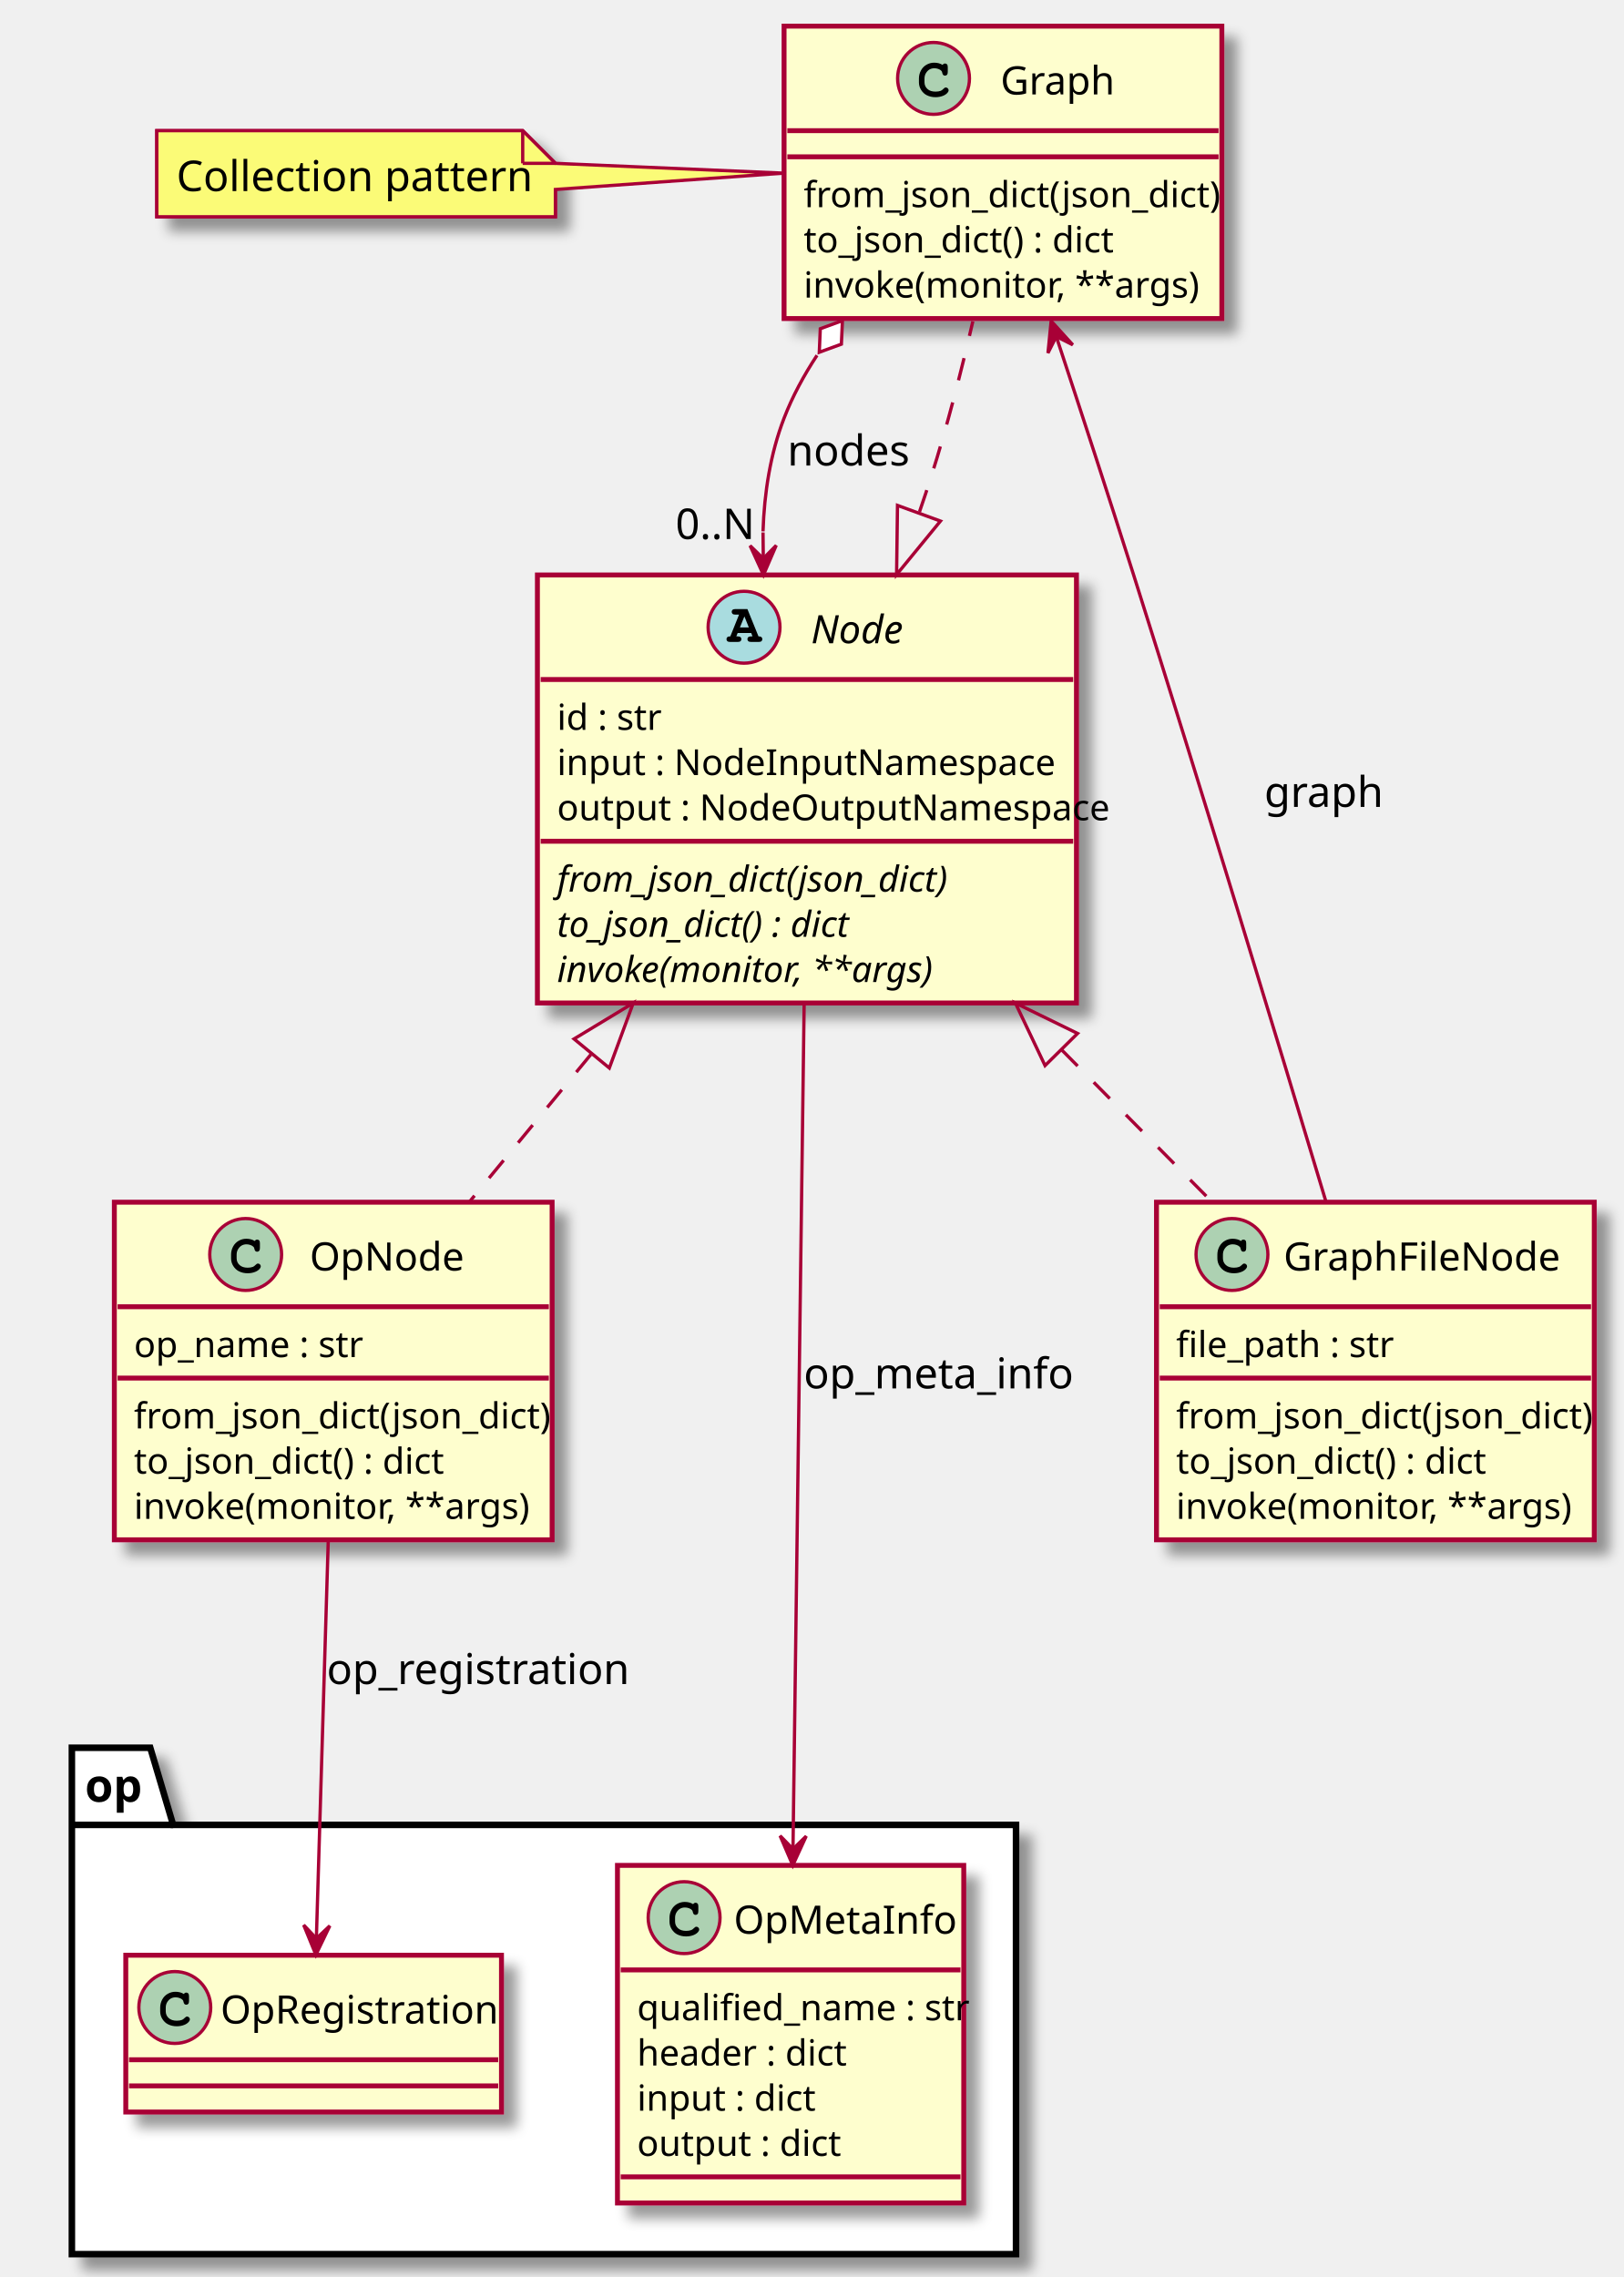
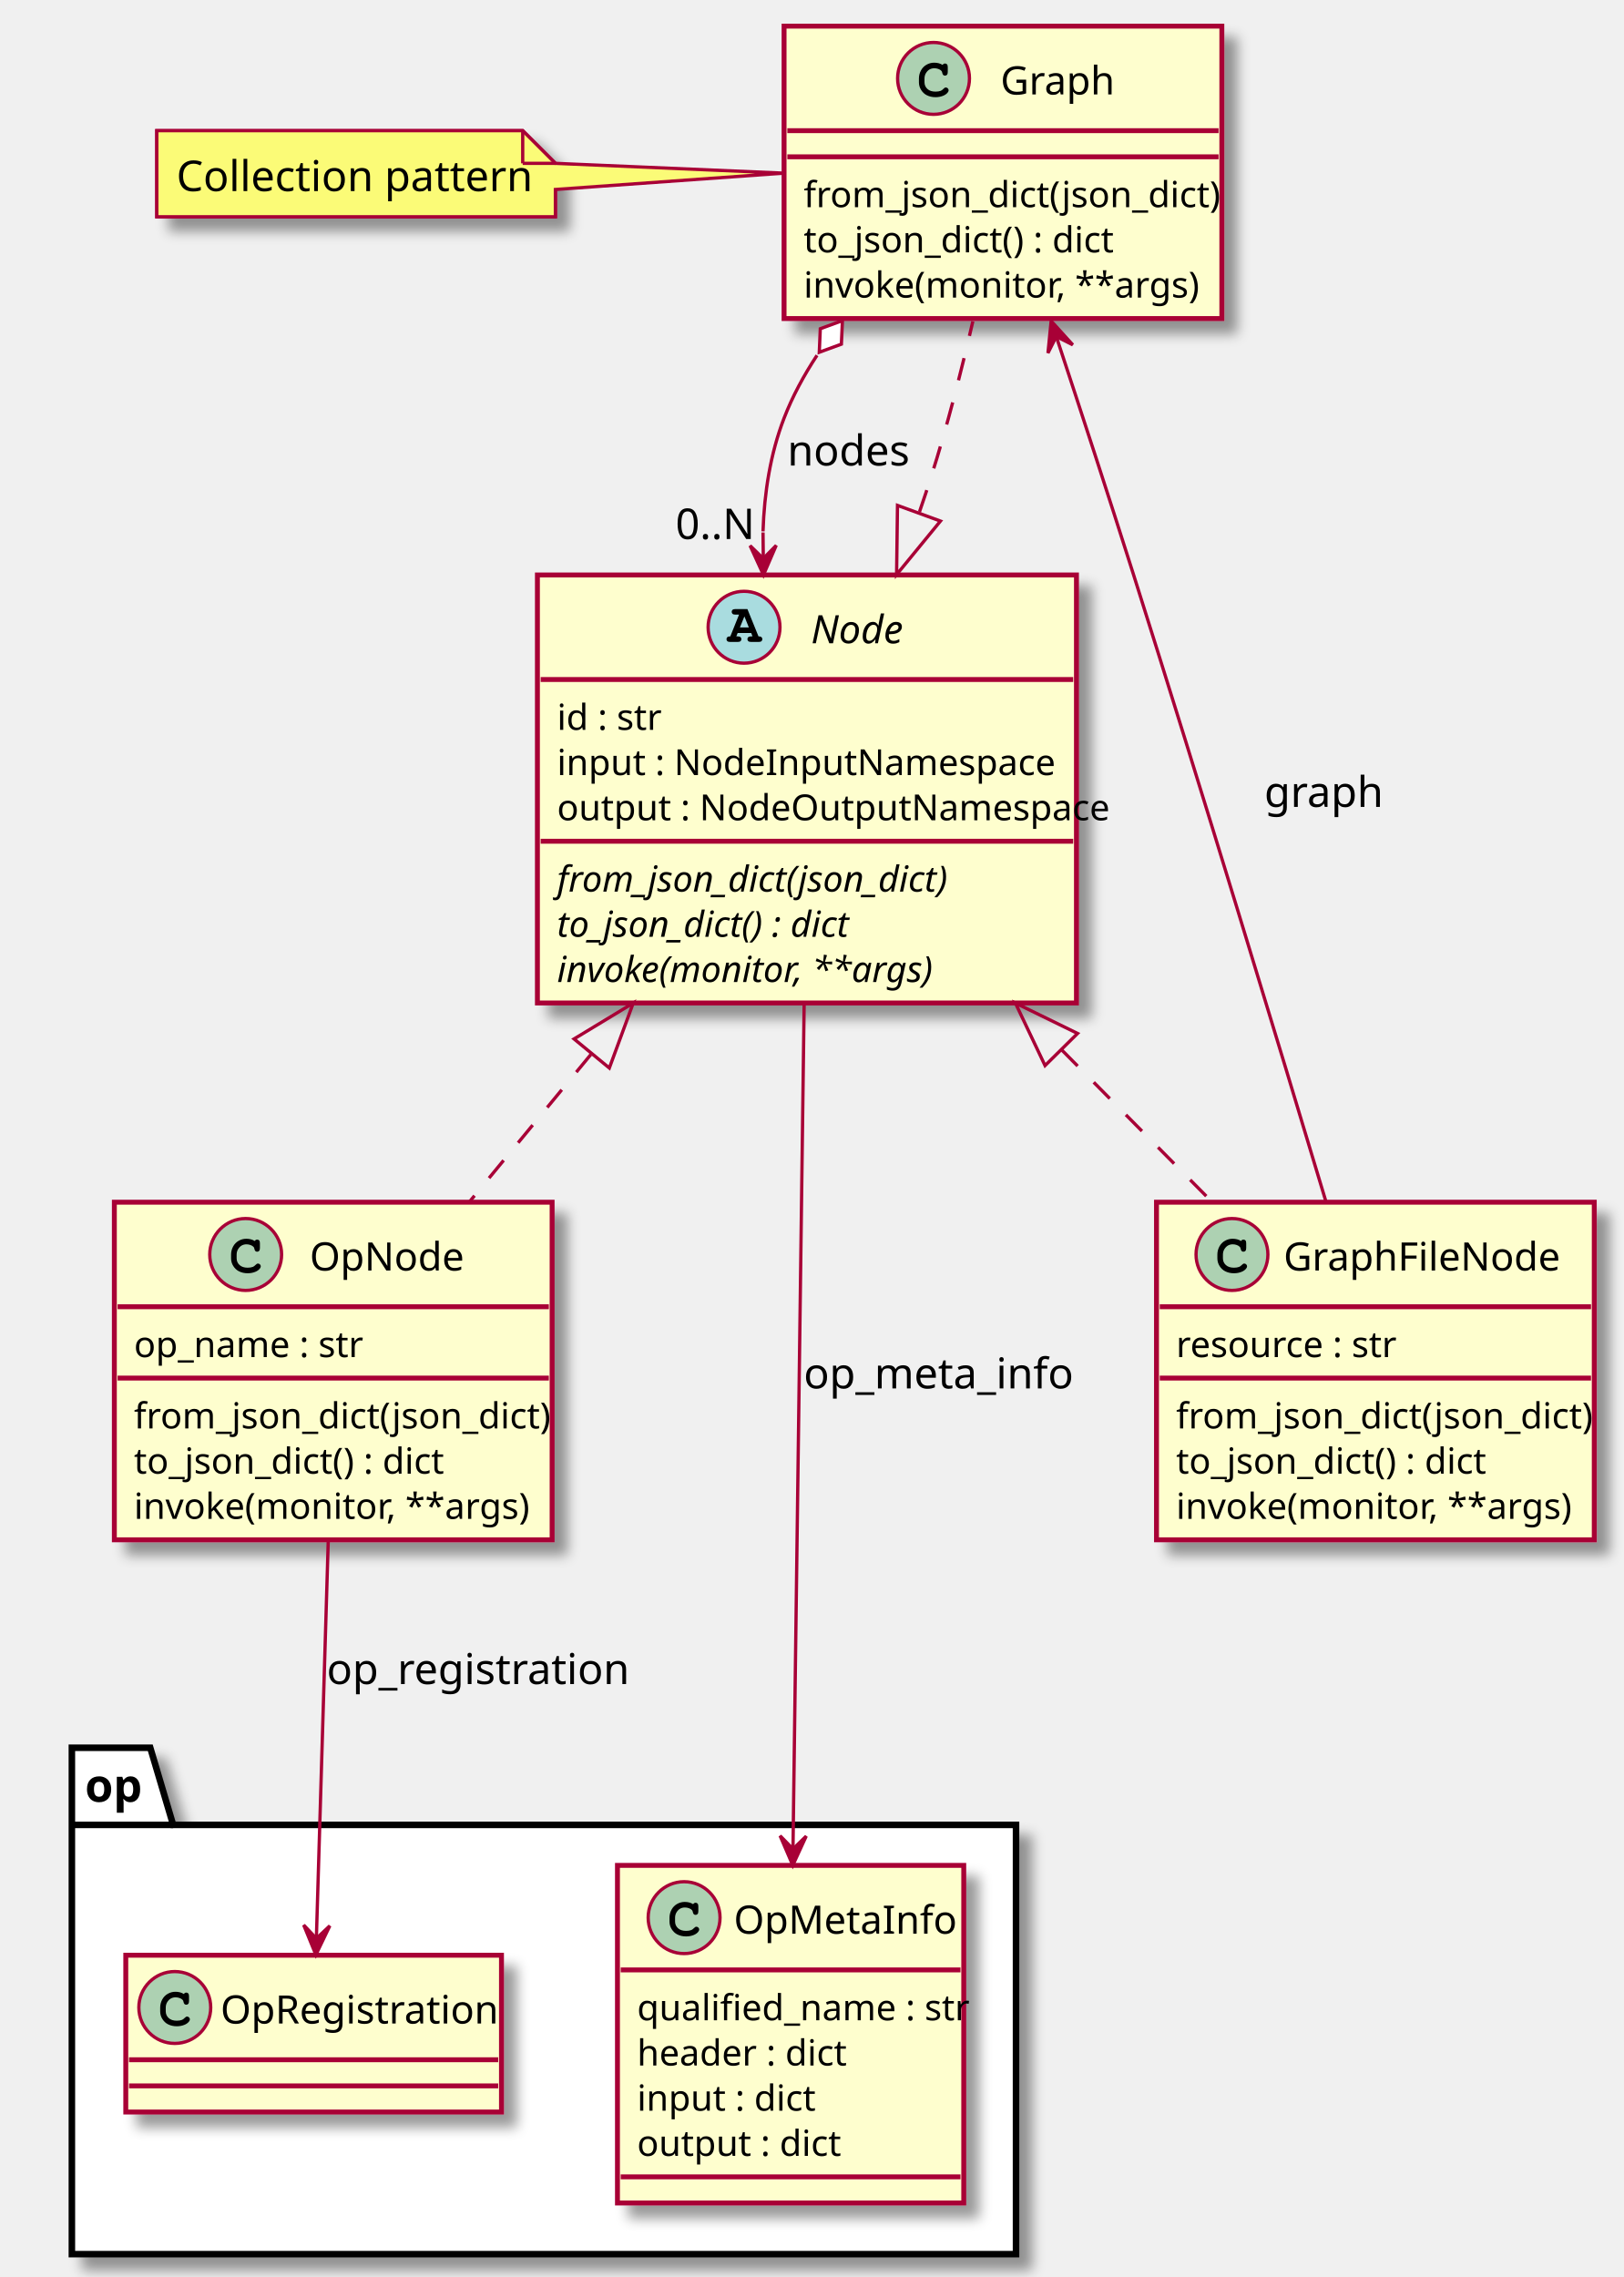
<svg xmlns="http://www.w3.org/2000/svg" height="697px" style="width:497px;height:697px;" version="1.1" viewBox="0 0 497 697" width="497px">
  <defs>
    <filter height="300%" id="f1" width="300%" x="-1" y="-1">
      <feGaussianBlur result="blurOut" stdDeviation="2.0" />
      <feColorMatrix in="blurOut" result="blurOut2" type="matrix" values="0 0 0 0 0 0 0 0 0 0 0 0 0 0 0 0 0 0 .4 0" />
      <feOffset dx="4.0" dy="4.0" in="blurOut2" result="blurOut3" />
      <feBlend in="SourceGraphic" in2="blurOut3" mode="normal" />
    </filter>
  </defs>
  <g>
    <polygon fill="#FFFFFF" filter="url(#f1)" points="22,535,46,535,53,558.609,311,558.609,311,690,22,690,22,535" style="stroke: #000000; stroke-width: 2.0;" />
    <line style="stroke: #000000; stroke-width: 2.0;" x1="22" x2="53" y1="558.609" y2="558.609" />
    <text fill="#000000" font-family="sans-serif" font-size="14" font-weight="bold" lengthAdjust="spacingAndGlyphs" textLength="18" x="26" y="551.533">op</text>
    <rect fill="#FEFECE" filter="url(#f1)" height="103.344" style="stroke: #A80036; stroke-width: 1.5;" width="106" x="189" y="571" />
    <ellipse cx="209.4" cy="587" fill="#ADD1B2" rx="11" ry="11" style="stroke: #A80036; stroke-width: 1.0;" />
    <path d="M212.166,582.875 Q212.322,582.656 212.509,582.547 Q212.697,582.438 212.916,582.438 Q213.291,582.438 213.525,582.695 Q213.759,582.953 213.759,583.562 L213.759,585.016 Q213.759,585.625 213.525,585.891 Q213.291,586.156 212.916,586.156 Q212.572,586.156 212.369,585.953 Q212.166,585.766 212.056,585.25 Q212.009,584.891 211.822,584.703 Q211.494,584.328 210.884,584.109 Q210.275,583.891 209.65,583.891 Q208.884,583.891 208.252,584.219 Q207.619,584.547 207.127,585.297 Q206.634,586.047 206.634,587.078 L206.634,588.172 Q206.634,589.406 207.525,590.227 Q208.416,591.047 210.009,591.047 Q210.947,591.047 211.603,590.797 Q211.994,590.641 212.416,590.203 Q212.681,589.938 212.83,589.859 Q212.978,589.781 213.181,589.781 Q213.509,589.781 213.767,590.039 Q214.025,590.297 214.025,590.641 Q214.025,590.984 213.681,591.391 Q213.181,591.969 212.384,592.297 Q211.306,592.75 210.009,592.75 Q208.494,592.75 207.291,592.125 Q206.306,591.625 205.619,590.555 Q204.931,589.484 204.931,588.203 L204.931,587.047 Q204.931,585.719 205.548,584.57 Q206.166,583.422 207.259,582.805 Q208.353,582.188 209.588,582.188 Q210.322,582.188 210.97,582.352 Q211.619,582.516 212.166,582.875 Z " />
    <text fill="#000000" font-family="sans-serif" font-size="12" lengthAdjust="spacingAndGlyphs" textLength="62" x="224.6" y="591.91">OpMetaInfo</text>
    <line style="stroke: #A80036; stroke-width: 1.5;" x1="190" x2="294" y1="603" y2="603" />
    <text fill="#000000" font-family="sans-serif" font-size="11" lengthAdjust="spacingAndGlyphs" textLength="94" x="195" y="618.419">qualified_name : str</text>
    <text fill="#000000" font-family="sans-serif" font-size="11" lengthAdjust="spacingAndGlyphs" textLength="60" x="195" y="632.255">header : dict</text>
    <text fill="#000000" font-family="sans-serif" font-size="11" lengthAdjust="spacingAndGlyphs" textLength="49" x="195" y="646.091">input : dict</text>
    <text fill="#000000" font-family="sans-serif" font-size="11" lengthAdjust="spacingAndGlyphs" textLength="56" x="195" y="659.927">output : dict</text>
    <line style="stroke: #A80036; stroke-width: 1.5;" x1="190" x2="294" y1="666.344" y2="666.344" />
    <rect fill="#FEFECE" filter="url(#f1)" height="48" style="stroke: #A80036; stroke-width: 1.5;" width="115" x="38.5" y="598.5" />
    <ellipse cx="53.5" cy="614.5" fill="#ADD1B2" rx="11" ry="11" style="stroke: #A80036; stroke-width: 1.0;" />
    <path d="M56.266,610.375 Q56.422,610.156 56.609,610.047 Q56.797,609.938 57.016,609.938 Q57.391,609.938 57.625,610.195 Q57.859,610.453 57.859,611.062 L57.859,612.516 Q57.859,613.125 57.625,613.391 Q57.391,613.656 57.016,613.656 Q56.672,613.656 56.469,613.453 Q56.266,613.266 56.156,612.75 Q56.109,612.391 55.922,612.203 Q55.594,611.828 54.984,611.609 Q54.375,611.391 53.75,611.391 Q52.984,611.391 52.352,611.719 Q51.719,612.047 51.227,612.797 Q50.734,613.547 50.734,614.578 L50.734,615.672 Q50.734,616.906 51.625,617.727 Q52.516,618.547 54.109,618.547 Q55.047,618.547 55.703,618.297 Q56.094,618.141 56.516,617.703 Q56.781,617.438 56.93,617.359 Q57.078,617.281 57.281,617.281 Q57.609,617.281 57.867,617.539 Q58.125,617.797 58.125,618.141 Q58.125,618.484 57.781,618.891 Q57.281,619.469 56.484,619.797 Q55.406,620.25 54.109,620.25 Q52.594,620.25 51.391,619.625 Q50.406,619.125 49.719,618.055 Q49.031,616.984 49.031,615.703 L49.031,614.547 Q49.031,613.219 49.648,612.07 Q50.266,610.922 51.359,610.305 Q52.453,609.688 53.688,609.688 Q54.422,609.688 55.07,609.852 Q55.719,610.016 56.266,610.375 Z " />
    <text fill="#000000" font-family="sans-serif" font-size="12" lengthAdjust="spacingAndGlyphs" textLength="83" x="67.5" y="619.41">OpRegistration</text>
    <line style="stroke: #A80036; stroke-width: 1.5;" x1="39.5" x2="152.5" y1="630.5" y2="630.5" />
    <line style="stroke: #A80036; stroke-width: 1.5;" x1="39.5" x2="152.5" y1="638.5" y2="638.5" />
    <rect fill="#FEFECE" filter="url(#f1)" height="131.016" style="stroke: #A80036; stroke-width: 1.5;" width="165" x="164.5" y="176" />
    <ellipse cx="227.75" cy="192" fill="#A9DCDF" rx="11" ry="11" style="stroke: #A80036; stroke-width: 1.0;" />
    <path d="M229.938,193.766 L225.797,193.766 L225.375,194.797 L225.797,194.797 Q226.406,194.797 226.672,195.031 Q226.938,195.266 226.938,195.656 Q226.938,196.031 226.672,196.266 Q226.406,196.5 225.797,196.5 L223.5,196.5 Q222.891,196.5 222.633,196.266 Q222.375,196.031 222.375,195.641 Q222.375,195.266 222.648,195.023 Q222.922,194.781 223.547,194.797 L226.219,188.141 L225.109,188.141 Q224.5,188.141 224.234,187.906 Q223.969,187.672 223.969,187.281 Q223.969,186.906 224.234,186.672 Q224.5,186.438 225.109,186.438 L228.781,186.438 L232.172,194.797 Q232.766,194.797 232.953,194.938 Q233.344,195.203 233.344,195.656 Q233.344,196.031 233.086,196.266 Q232.828,196.5 232.219,196.5 L229.922,196.5 Q229.312,196.5 229.047,196.266 Q228.781,196.031 228.781,195.641 Q228.781,195.266 229.047,195.031 Q229.312,194.797 229.922,194.797 L230.344,194.797 L229.938,193.766 Z M229.219,192.062 L227.859,188.688 L226.484,192.062 L229.219,192.062 Z " />
    <text fill="#000000" font-family="sans-serif" font-size="12" font-style="italic" lengthAdjust="spacingAndGlyphs" textLength="30" x="248.25" y="196.91">Node</text>
    <line style="stroke: #A80036; stroke-width: 1.5;" x1="165.5" x2="328.5" y1="208" y2="208" />
    <text fill="#000000" font-family="sans-serif" font-size="11" lengthAdjust="spacingAndGlyphs" textLength="30" x="170.5" y="223.419">id : str</text>
    <text fill="#000000" font-family="sans-serif" font-size="11" lengthAdjust="spacingAndGlyphs" textLength="137" x="170.5" y="237.255">input : NodeInputNamespace</text>
    <text fill="#000000" font-family="sans-serif" font-size="11" lengthAdjust="spacingAndGlyphs" textLength="153" x="170.5" y="251.091">output : NodeOutputNamespace</text>
    <line style="stroke: #A80036; stroke-width: 1.5;" x1="165.5" x2="328.5" y1="257.508" y2="257.508" />
    <text fill="#000000" font-family="sans-serif" font-size="11" font-style="italic" lengthAdjust="spacingAndGlyphs" textLength="126" x="170.5" y="272.927">from_json_dict(json_dict)</text>
    <text fill="#000000" font-family="sans-serif" font-size="11" font-style="italic" lengthAdjust="spacingAndGlyphs" textLength="95" x="170.5" y="286.763">to_json_dict() : dict</text>
    <text fill="#000000" font-family="sans-serif" font-size="11" font-style="italic" lengthAdjust="spacingAndGlyphs" textLength="113" x="170.5" y="300.599">invoke(monitor, **args)</text>
    <rect fill="#FEFECE" filter="url(#f1)" height="89.508" style="stroke: #A80036; stroke-width: 1.5;" width="134" x="240" y="8" />
    <ellipse cx="285.75" cy="24" fill="#ADD1B2" rx="11" ry="11" style="stroke: #A80036; stroke-width: 1.0;" />
    <path d="M288.516,19.875 Q288.672,19.656 288.859,19.547 Q289.047,19.438 289.266,19.438 Q289.641,19.438 289.875,19.695 Q290.109,19.953 290.109,20.562 L290.109,22.016 Q290.109,22.625 289.875,22.891 Q289.641,23.156 289.266,23.156 Q288.922,23.156 288.719,22.953 Q288.516,22.766 288.406,22.25 Q288.359,21.891 288.172,21.703 Q287.844,21.328 287.234,21.109 Q286.625,20.891 286,20.891 Q285.234,20.891 284.602,21.219 Q283.969,21.547 283.477,22.297 Q282.984,23.047 282.984,24.078 L282.984,25.172 Q282.984,26.406 283.875,27.227 Q284.766,28.047 286.359,28.047 Q287.297,28.047 287.953,27.797 Q288.344,27.641 288.766,27.203 Q289.031,26.938 289.18,26.859 Q289.328,26.781 289.531,26.781 Q289.859,26.781 290.117,27.039 Q290.375,27.297 290.375,27.641 Q290.375,27.984 290.031,28.391 Q289.531,28.969 288.734,29.297 Q287.656,29.75 286.359,29.75 Q284.844,29.75 283.641,29.125 Q282.656,28.625 281.969,27.555 Q281.281,26.484 281.281,25.203 L281.281,24.047 Q281.281,22.719 281.898,21.57 Q282.516,20.422 283.609,19.805 Q284.703,19.188 285.938,19.188 Q286.672,19.188 287.32,19.352 Q287.969,19.516 288.516,19.875 Z " />
    <text fill="#000000" font-family="sans-serif" font-size="12" lengthAdjust="spacingAndGlyphs" textLength="34" x="306.25" y="28.91">Graph</text>
    <line style="stroke: #A80036; stroke-width: 1.5;" x1="241" x2="373" y1="40" y2="40" />
    <line style="stroke: #A80036; stroke-width: 1.5;" x1="241" x2="373" y1="48" y2="48" />
    <text fill="#000000" font-family="sans-serif" font-size="11" lengthAdjust="spacingAndGlyphs" textLength="122" x="246" y="63.419">from_json_dict(json_dict)</text>
    <text fill="#000000" font-family="sans-serif" font-size="11" lengthAdjust="spacingAndGlyphs" textLength="92" x="246" y="77.255">to_json_dict() : dict</text>
    <text fill="#000000" font-family="sans-serif" font-size="11" lengthAdjust="spacingAndGlyphs" textLength="110" x="246" y="91.091">invoke(monitor, **args)</text>
    <rect fill="#FEFECE" filter="url(#f1)" height="103.344" style="stroke: #A80036; stroke-width: 1.5;" width="134" x="354" y="368" />
    <ellipse cx="377.1" cy="384" fill="#ADD1B2" rx="11" ry="11" style="stroke: #A80036; stroke-width: 1.0;" />
    <path d="M379.866,379.875 Q380.022,379.656 380.209,379.547 Q380.397,379.438 380.616,379.438 Q380.991,379.438 381.225,379.695 Q381.459,379.953 381.459,380.562 L381.459,382.016 Q381.459,382.625 381.225,382.891 Q380.991,383.156 380.616,383.156 Q380.272,383.156 380.069,382.953 Q379.866,382.766 379.756,382.25 Q379.709,381.891 379.522,381.703 Q379.194,381.328 378.584,381.109 Q377.975,380.891 377.35,380.891 Q376.584,380.891 375.952,381.219 Q375.319,381.547 374.827,382.297 Q374.334,383.047 374.334,384.078 L374.334,385.172 Q374.334,386.406 375.225,387.227 Q376.116,388.047 377.709,388.047 Q378.647,388.047 379.303,387.797 Q379.694,387.641 380.116,387.203 Q380.381,386.938 380.53,386.859 Q380.678,386.781 380.881,386.781 Q381.209,386.781 381.467,387.039 Q381.725,387.297 381.725,387.641 Q381.725,387.984 381.381,388.391 Q380.881,388.969 380.084,389.297 Q379.006,389.75 377.709,389.75 Q376.194,389.75 374.991,389.125 Q374.006,388.625 373.319,387.555 Q372.631,386.484 372.631,385.203 L372.631,384.047 Q372.631,382.719 373.248,381.57 Q373.866,380.422 374.959,379.805 Q376.053,379.188 377.288,379.188 Q378.022,379.188 378.67,379.352 Q379.319,379.516 379.866,379.875 Z " />
    <text fill="#000000" font-family="sans-serif" font-size="12" lengthAdjust="spacingAndGlyphs" textLength="84" x="392.9" y="388.91">GraphFileNode</text>
    <line style="stroke: #A80036; stroke-width: 1.5;" x1="355" x2="487" y1="400" y2="400" />
-     <text fill="#000000" font-family="sans-serif" font-size="11" lengthAdjust="spacingAndGlyphs" textLength="63" x="360" y="415.419">file_path : str</text>
+     <text fill="#000000" font-family="sans-serif" font-size="11" lengthAdjust="spacingAndGlyphs" textLength="63" x="360" y="415.419">resource : str</text>
    <line style="stroke: #A80036; stroke-width: 1.5;" x1="355" x2="487" y1="421.836" y2="421.836" />
    <text fill="#000000" font-family="sans-serif" font-size="11" lengthAdjust="spacingAndGlyphs" textLength="122" x="360" y="437.255">from_json_dict(json_dict)</text>
    <text fill="#000000" font-family="sans-serif" font-size="11" lengthAdjust="spacingAndGlyphs" textLength="92" x="360" y="451.091">to_json_dict() : dict</text>
    <text fill="#000000" font-family="sans-serif" font-size="11" lengthAdjust="spacingAndGlyphs" textLength="110" x="360" y="464.927">invoke(monitor, **args)</text>
    <rect fill="#FEFECE" filter="url(#f1)" height="103.344" style="stroke: #A80036; stroke-width: 1.5;" width="134" x="35" y="368" />
    <ellipse cx="75.2" cy="384" fill="#ADD1B2" rx="11" ry="11" style="stroke: #A80036; stroke-width: 1.0;" />
    <path d="M77.966,379.875 Q78.122,379.656 78.309,379.547 Q78.497,379.438 78.716,379.438 Q79.091,379.438 79.325,379.695 Q79.559,379.953 79.559,380.562 L79.559,382.016 Q79.559,382.625 79.325,382.891 Q79.091,383.156 78.716,383.156 Q78.372,383.156 78.169,382.953 Q77.966,382.766 77.856,382.25 Q77.809,381.891 77.622,381.703 Q77.294,381.328 76.684,381.109 Q76.075,380.891 75.45,380.891 Q74.684,380.891 74.052,381.219 Q73.419,381.547 72.927,382.297 Q72.434,383.047 72.434,384.078 L72.434,385.172 Q72.434,386.406 73.325,387.227 Q74.216,388.047 75.809,388.047 Q76.747,388.047 77.403,387.797 Q77.794,387.641 78.216,387.203 Q78.481,386.938 78.63,386.859 Q78.778,386.781 78.981,386.781 Q79.309,386.781 79.567,387.039 Q79.825,387.297 79.825,387.641 Q79.825,387.984 79.481,388.391 Q78.981,388.969 78.184,389.297 Q77.106,389.75 75.809,389.75 Q74.294,389.75 73.091,389.125 Q72.106,388.625 71.419,387.555 Q70.731,386.484 70.731,385.203 L70.731,384.047 Q70.731,382.719 71.348,381.57 Q71.966,380.422 73.059,379.805 Q74.153,379.188 75.388,379.188 Q76.122,379.188 76.77,379.352 Q77.419,379.516 77.966,379.875 Z " />
    <text fill="#000000" font-family="sans-serif" font-size="12" lengthAdjust="spacingAndGlyphs" textLength="46" x="94.8" y="388.91">OpNode</text>
    <line style="stroke: #A80036; stroke-width: 1.5;" x1="36" x2="168" y1="400" y2="400" />
    <text fill="#000000" font-family="sans-serif" font-size="11" lengthAdjust="spacingAndGlyphs" textLength="66" x="41" y="415.419">op_name : str</text>
    <line style="stroke: #A80036; stroke-width: 1.5;" x1="36" x2="168" y1="421.836" y2="421.836" />
    <text fill="#000000" font-family="sans-serif" font-size="11" lengthAdjust="spacingAndGlyphs" textLength="122" x="41" y="437.255">from_json_dict(json_dict)</text>
    <text fill="#000000" font-family="sans-serif" font-size="11" lengthAdjust="spacingAndGlyphs" textLength="92" x="41" y="451.091">to_json_dict() : dict</text>
    <text fill="#000000" font-family="sans-serif" font-size="11" lengthAdjust="spacingAndGlyphs" textLength="110" x="41" y="464.927">invoke(monitor, **args)</text>
    <polygon fill="#FBFB77" filter="url(#f1)" points="48,40,48,66.352,170,66.352,170,50,160,40,48,40" style="stroke: #A80036; stroke-width: 1.0;" />
    <polygon fill="#FBFB77" points="48,40,48,66.352,170,66.352,170,58,239.888,53,170,50,170,50,160,40,48,40" style="stroke: #A80036; stroke-width: 1.0;" />
    <line style="stroke: #A80036; stroke-width: 1.0;" x1="160" x2="160" y1="40" y2="50" />
    <line style="stroke: #A80036; stroke-width: 1.0;" x1="170" x2="160" y1="50" y2="50" />
    <text fill="#000000" font-family="sans-serif" font-size="13" lengthAdjust="spacingAndGlyphs" textLength="101" x="54" y="58.495">Collection pattern</text>
    <path d="M281.452,156.667 C282.692,153.078 283.881,149.512 285,146 C289.887,130.666 294.256,113.59 297.788,98.352 " fill="none" style="stroke: #A80036; stroke-width: 1.0; stroke-dasharray: 7.0,7.0;" />
    <polygon fill="none" points="287.871,159.499,274.443,175.891,274.717,154.703,287.871,159.499" style="stroke: #A80036; stroke-width: 1.0;" />
    <path d="M250.086,108.773 C246.053,114.887 242.571,121.329 240,128 C235.807,138.879 233.945,150.787 233.555,162.657 " fill="none" style="stroke: #A80036; stroke-width: 1.0;" />
    <polygon fill="#A80036" points="233.696,175.984,237.601,166.942,233.643,170.984,229.601,167.027,233.696,175.984" style="stroke: #A80036; stroke-width: 1.0;" />
    <line style="stroke: #A80036; stroke-width: 1.0;" x1="233.643" x2="233.559" y1="170.984" y2="162.985" />
    <polygon fill="#FFFFFF" points="257.862,98.143,251.091,100.624,250.777,107.828,257.548,105.347,257.862,98.143" style="stroke: #A80036; stroke-width: 1.0;" />
    <text fill="#000000" font-family="sans-serif" font-size="13" lengthAdjust="spacingAndGlyphs" textLength="35" x="241" y="142.495">nodes</text>
    <text fill="#000000" font-family="sans-serif" font-size="13" lengthAdjust="spacingAndGlyphs" textLength="24" x="206.77" y="164.998">0..N</text>
    <path d="M324.942,321.338 C340.52,337.095 356.491,353.249 370.825,367.748 " fill="none" style="stroke: #A80036; stroke-width: 1.0; stroke-dasharray: 7.0,7.0;" />
    <polygon fill="none" points="319.886,326.181,310.803,307.037,329.842,316.338,319.886,326.181" style="stroke: #A80036; stroke-width: 1.0;" />
    <path d="M180.855,322.786 C168.253,338.083 155.392,353.693 143.812,367.748 " fill="none" style="stroke: #A80036; stroke-width: 1.0; stroke-dasharray: 7.0,7.0;" />
    <polygon fill="none" points="175.711,318.022,193.831,307.037,186.516,326.924,175.711,318.022" style="stroke: #A80036; stroke-width: 1.0;" />
    <path d="M405.855,367.78 C391.107,318.653 367.918,242.096 347,176 C339.403,151.995 330.723,125.422 323.394,103.22 " fill="none" style="stroke: #A80036; stroke-width: 1.0;" />
    <polygon fill="#A80036" points="321.755,98.261,320.78,108.061,323.323,103.009,328.376,105.552,321.755,98.261" style="stroke: #A80036; stroke-width: 1.0;" />
    <text fill="#000000" font-family="sans-serif" font-size="13" lengthAdjust="spacingAndGlyphs" textLength="32" x="387" y="246.995">graph</text>
    <path d="M100.486,471.221 C99.334,509.809 97.791,561.496 96.848,593.099 " fill="none" style="stroke: #A80036; stroke-width: 1.0;" />
    <polygon fill="#A80036" points="96.69,598.375,100.959,589.499,96.84,593.377,92.962,589.259,96.69,598.375" style="stroke: #A80036; stroke-width: 1.0;" />
    <text fill="#000000" font-family="sans-serif" font-size="13" lengthAdjust="spacingAndGlyphs" textLength="85" x="100" y="515.495">op_registration</text>
    <path d="M246.146,307.222 C245.187,379.958 243.645,496.845 242.736,565.708 " fill="none" style="stroke: #A80036; stroke-width: 1.0;" />
    <polygon fill="#A80036" points="242.666,570.99,246.784,562.043,242.732,565.99,238.785,561.938,242.666,570.99" style="stroke: #A80036; stroke-width: 1.0;" />
    <text fill="#000000" font-family="sans-serif" font-size="13" lengthAdjust="spacingAndGlyphs" textLength="77" x="246" y="424.995">op_meta_info</text>
  </g>
</svg>
